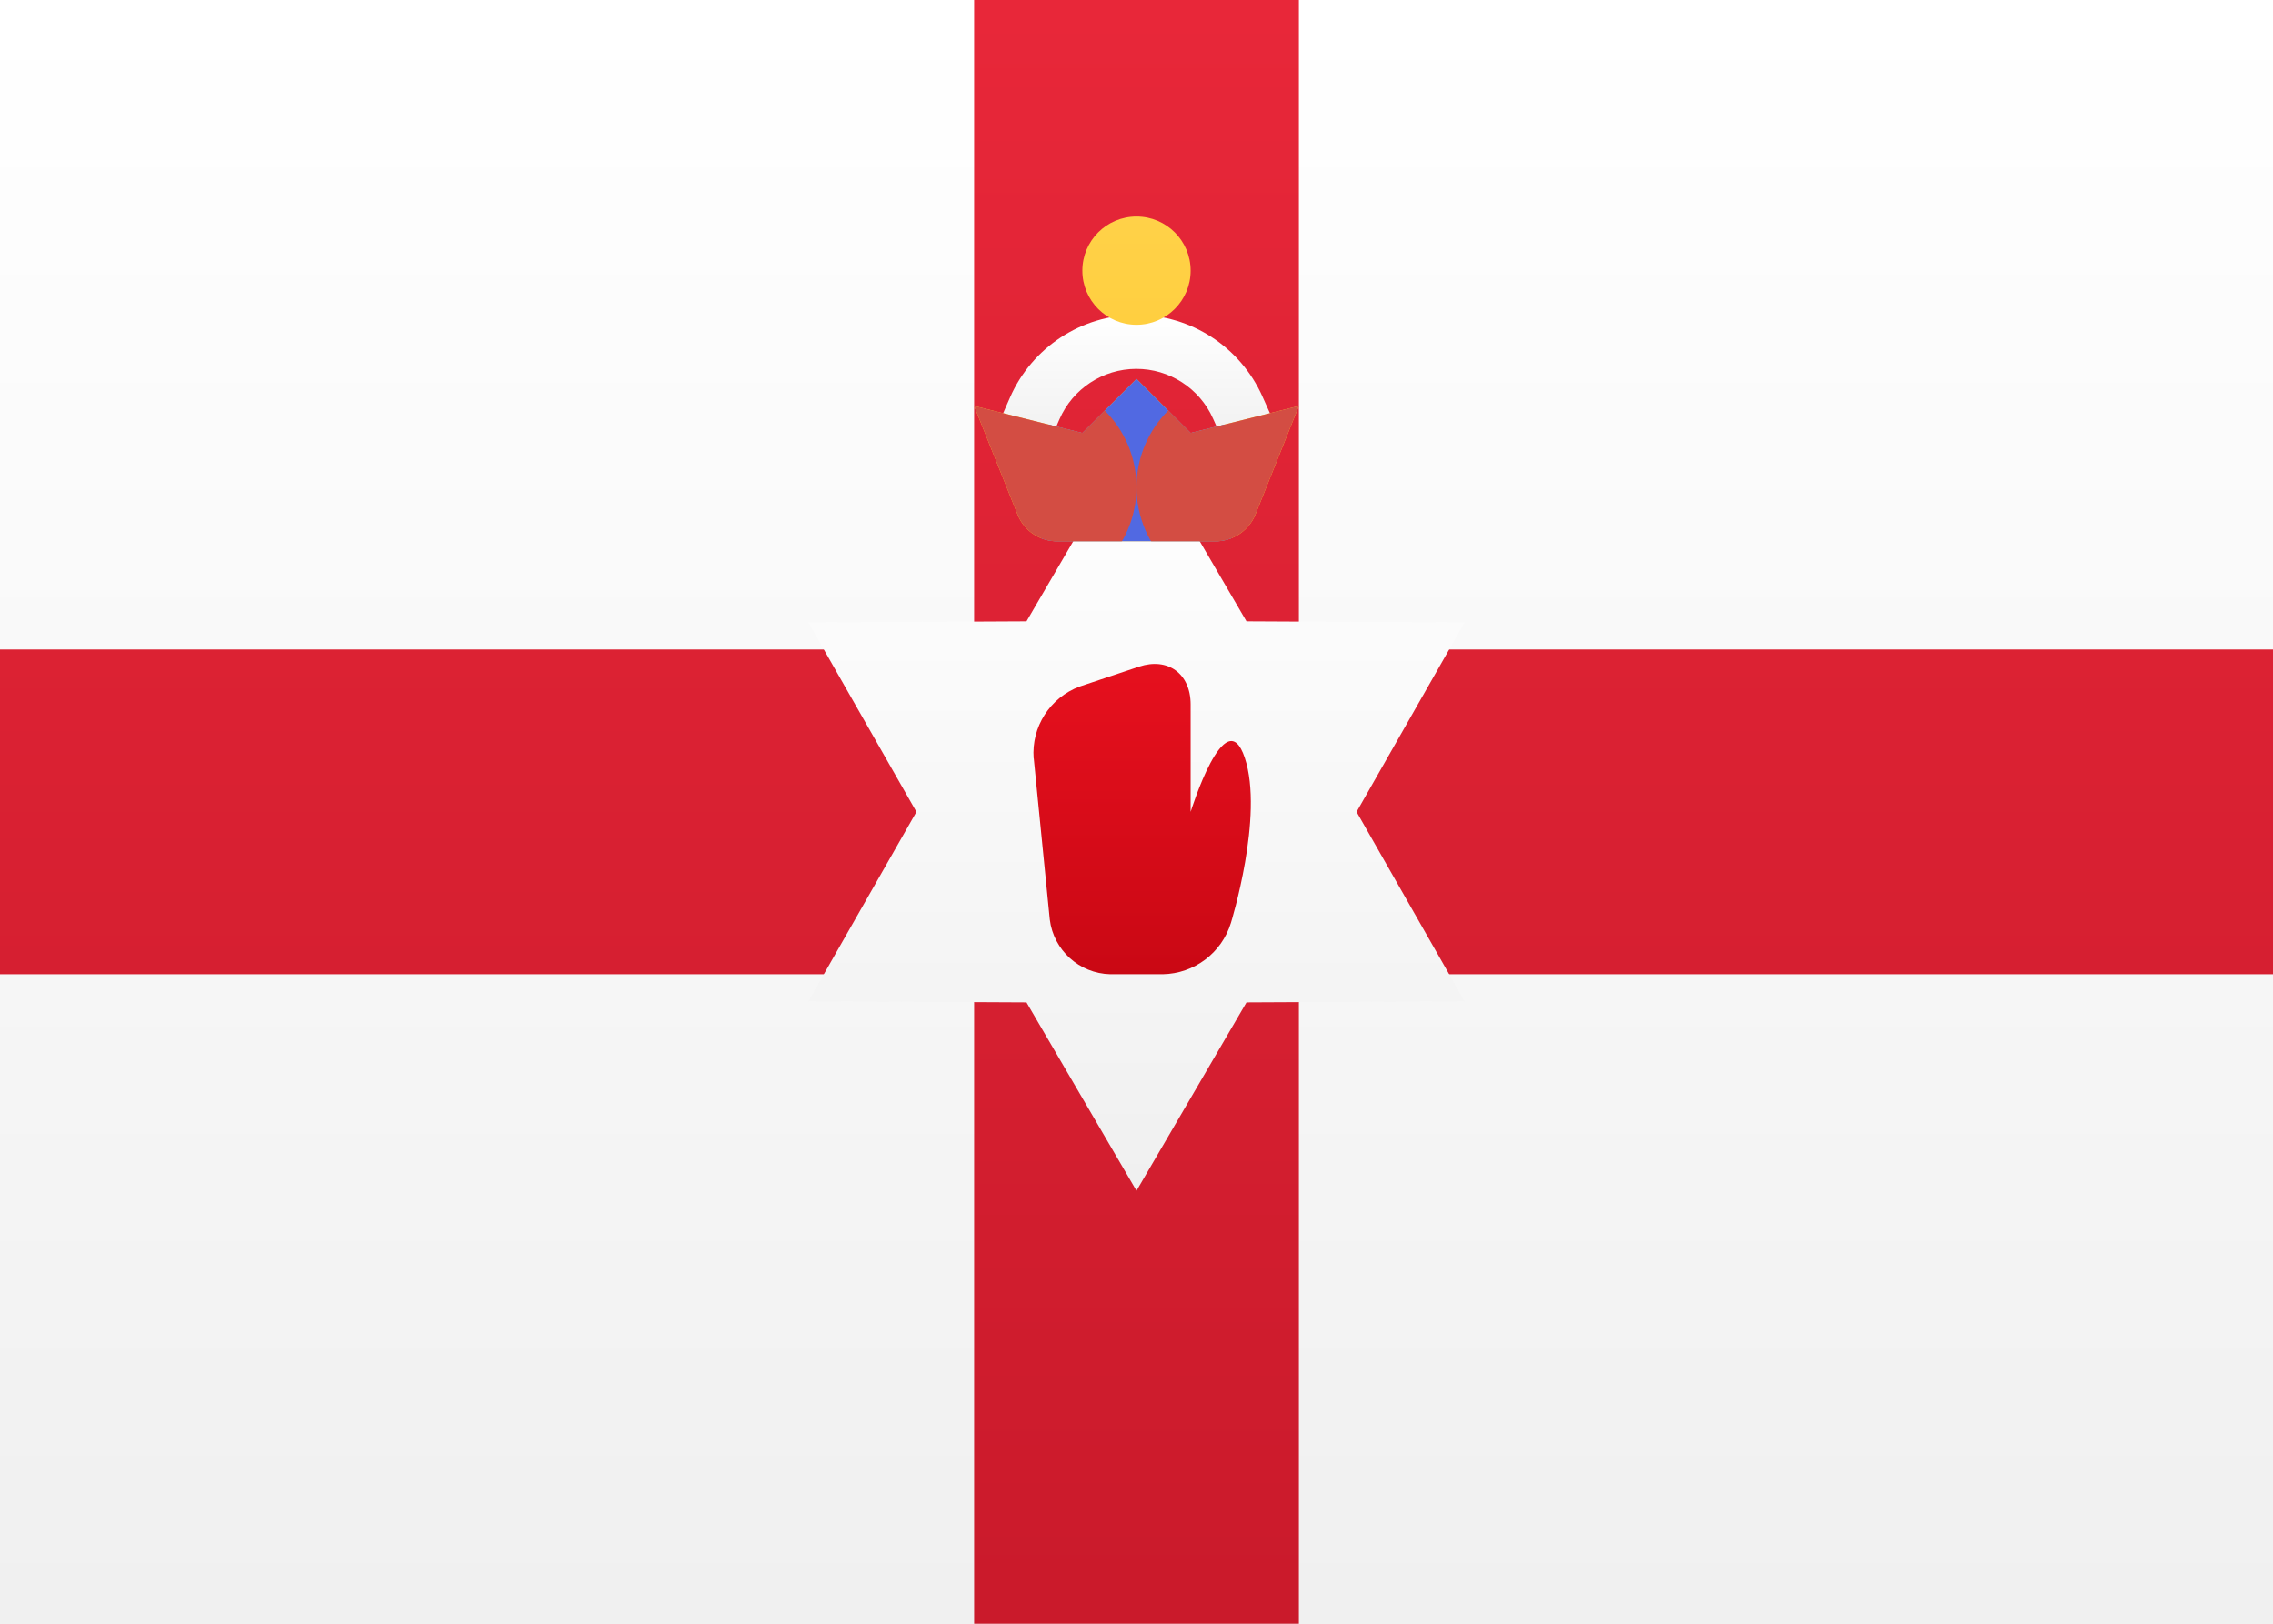
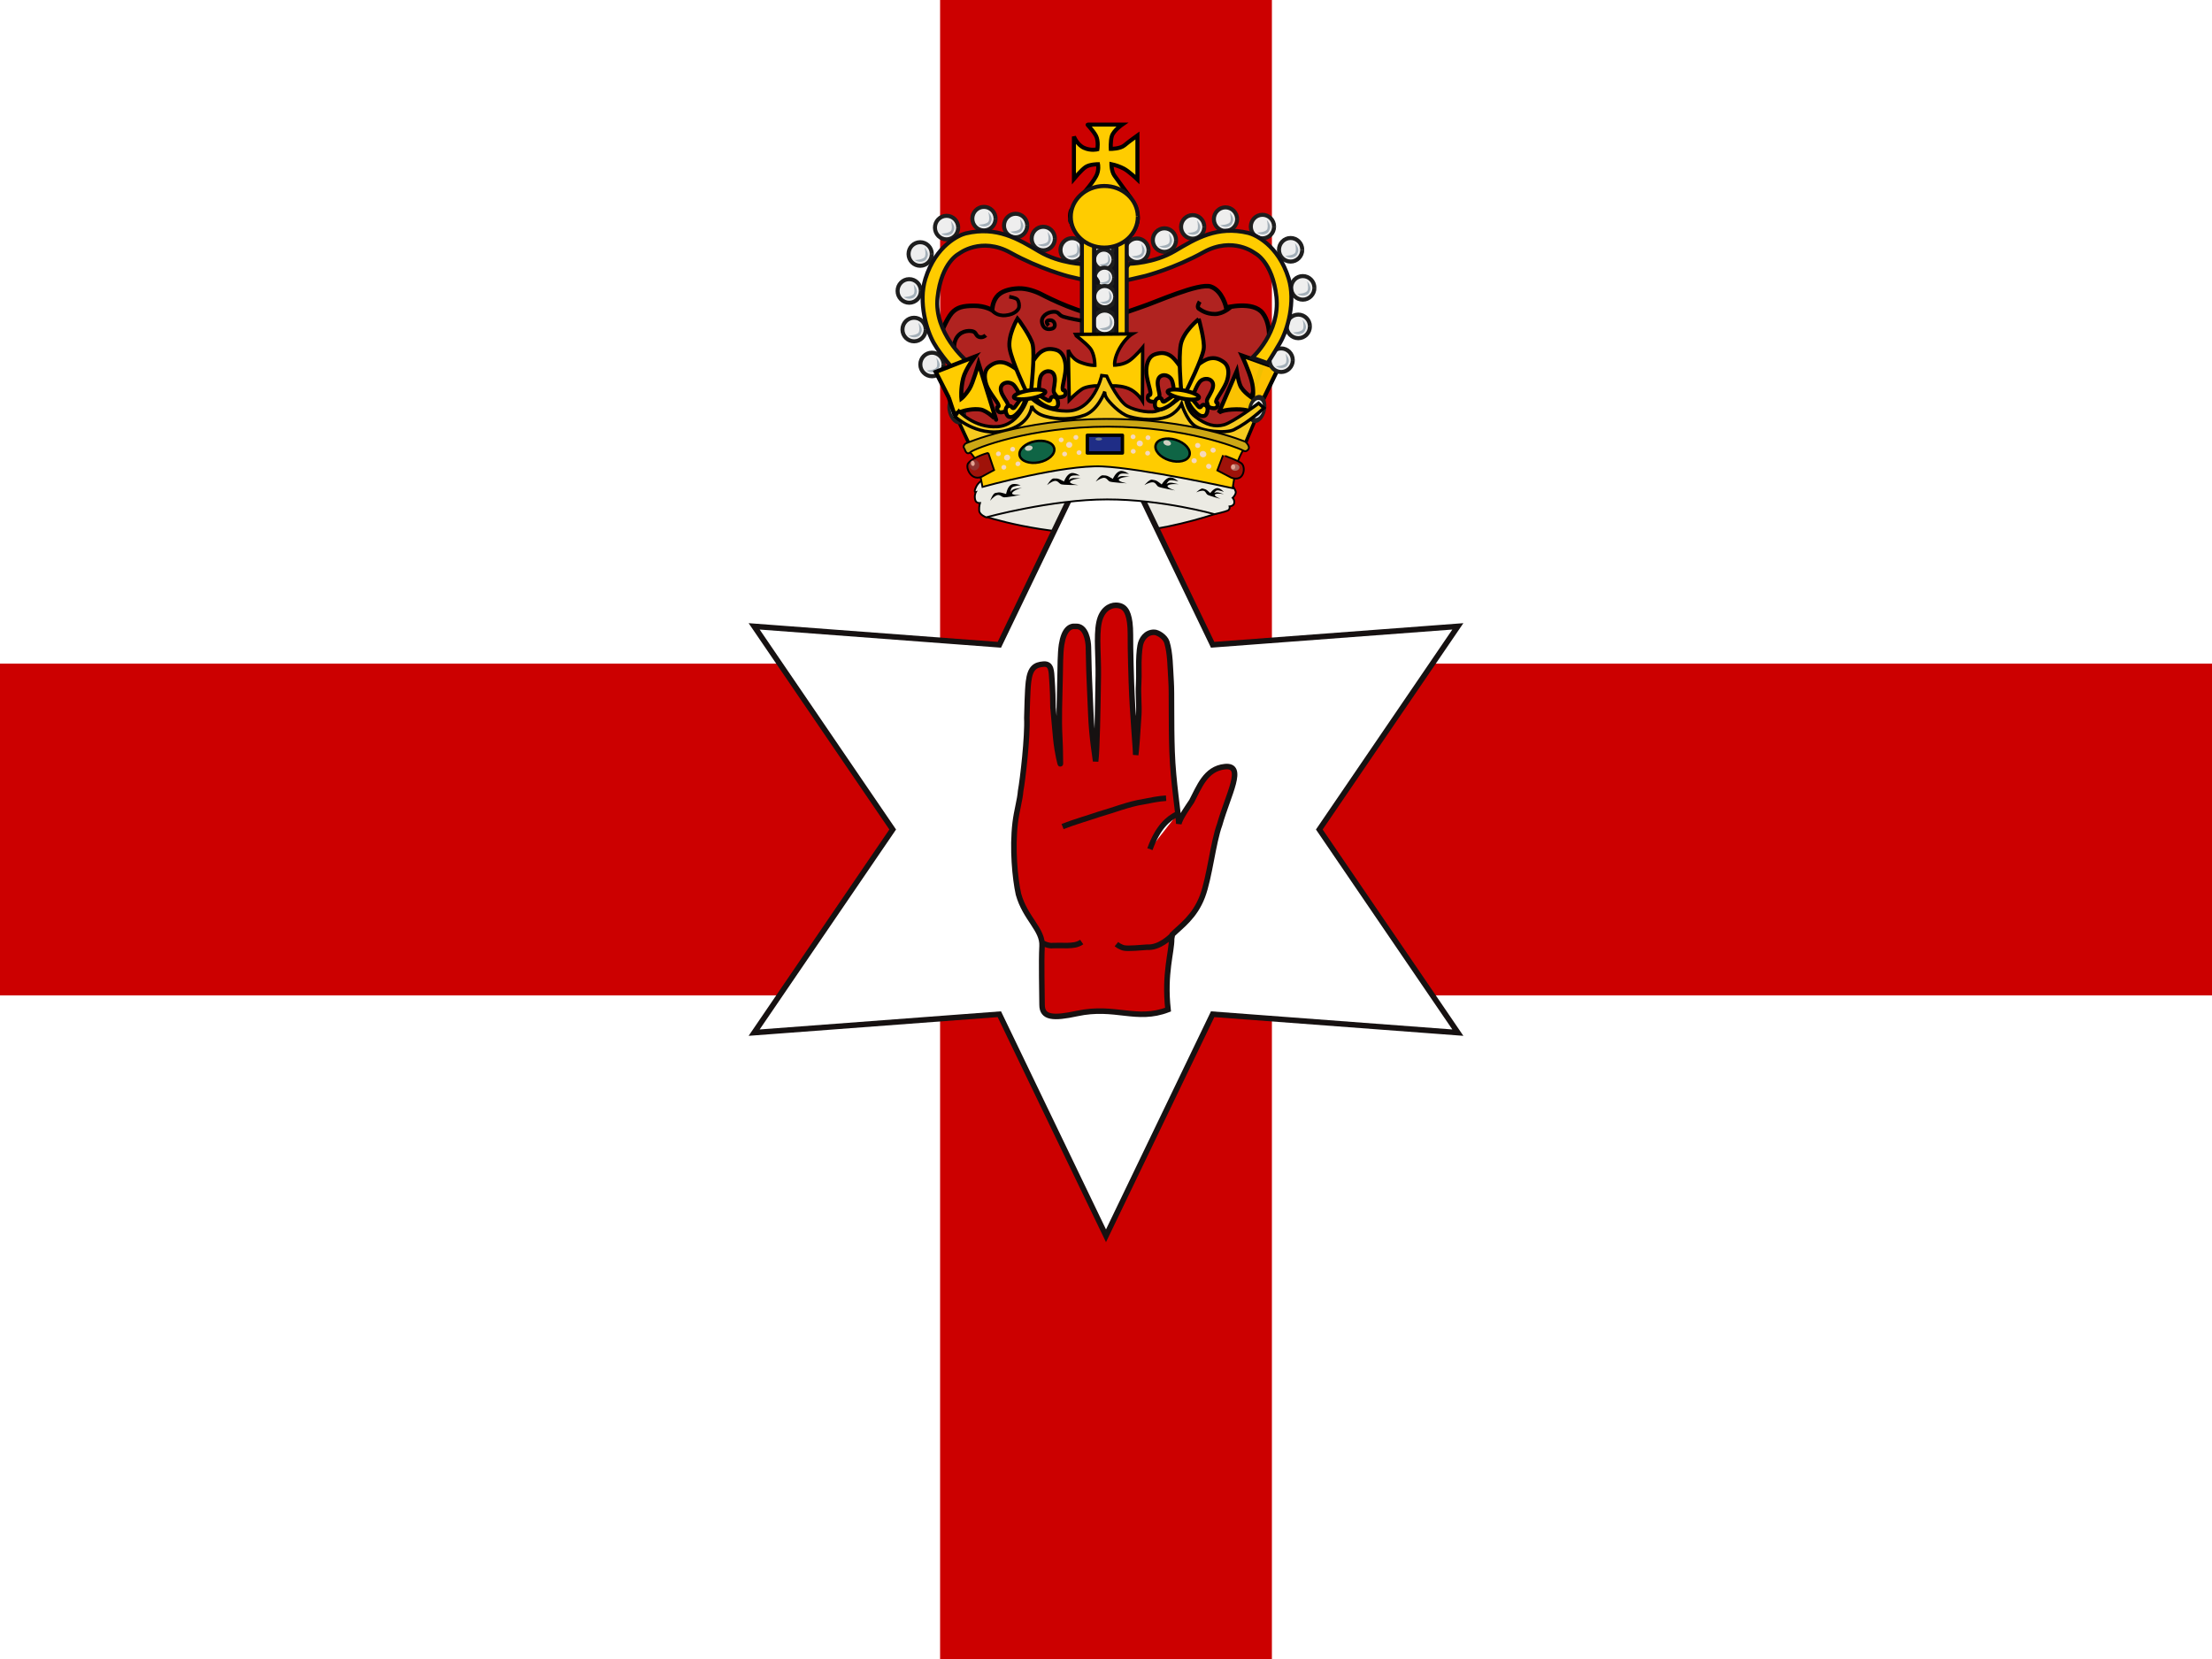
- <svg xmlns="http://www.w3.org/2000/svg" xmlns:xlink="http://www.w3.org/1999/xlink" width="21" height="15" viewBox="0 0 21 15">
-   <defs>
-     <linearGradient x1="50%" y1="0%" x2="50%" y2="100%" id="a">
-       <stop stop-color="#FFF" offset="0%" />
-       <stop stop-color="#F0F0F0" offset="100%" />
-     </linearGradient>
-     <linearGradient x1="50%" y1="0%" x2="50%" y2="100%" id="b">
-       <stop stop-color="#E82739" offset="0%" />
-       <stop stop-color="#CA1A2B" offset="100%" />
-     </linearGradient>
-     <linearGradient x1="50%" y1="0%" x2="50%" y2="100%" id="c">
-       <stop stop-color="#E6101E" offset="0%" />
-       <stop stop-color="#CA0814" offset="100%" />
-     </linearGradient>
-     <linearGradient x1="50%" y1="0%" x2="50%" y2="100%" id="e">
-       <stop stop-color="#FFD148" offset="0%" />
-       <stop stop-color="#FFCB2F" offset="100%" />
-     </linearGradient>
-     <path d="M9 3.75L10 4l.5-.5.5.5 1-.25-.404 1.009a.4.4 0 0 1-.341.241h-1.51a.39.39 0 0 1-.341-.241L9 3.75zM10.5 3a.5.5 0 1 1 0-1 .5.5 0 0 1 0 1z" id="d" />
-   </defs>
-   <g fill="none" fill-rule="evenodd">
-     <path fill="url(#a)" d="M0 0h21v15H0z" />
-     <path d="M9 6H0v3h9v6h3V9h9V6h-9V0H9v6z" fill="url(#b)" />
-     <path fill="url(#a)" d="M11.516 9.26L10.5 11 9.484 9.26l-2.015-.01.998-1.75-.998-1.75 2.015-.01L10.5 4l1.016 1.74 2.015.01-.998 1.75.998 1.75z" />
-     <path d="M9.55 7.006a.656.656 0 0 1 .425-.664l.55-.184c.263-.087.475.063.475.35V7.5s.321-1.037.5-.5c.179.537-.128 1.526-.128 1.526a.671.671 0 0 1-.63.474h-.484a.577.577 0 0 1-.559-.506l-.148-1.488z" fill="url(#c)" />
-     <path d="M10.5 2.908c-.511 0-.967.304-1.168.763l-.1.229.457.201.1-.229a.775.775 0 0 1 1.418-.005l.102.228.456-.205-.102-.228a1.275 1.275 0 0 0-1.164-.754z" fill="url(#a)" fill-rule="nonzero" />
-     <mask id="f" fill="#fff">
-       <use xlink:href="#d" />
-     </mask>
-     <use fill="url(#e)" xlink:href="#d" />
-     <circle fill="#5169E2" mask="url(#f)" cx="10.5" cy="4.5" r="1" />
-     <circle fill="#D34D43" mask="url(#f)" cx="11.5" cy="4.5" r="1" />
-     <circle fill="#D34D43" mask="url(#f)" cx="9.5" cy="4.5" r="1" />
+ <svg xmlns="http://www.w3.org/2000/svg" xmlns:xlink="http://www.w3.org/1999/xlink" height="480" width="640" viewBox="0 0 640 480">
+   <rect height="480" width="640" rx="0" ry="0" fill="#fff" fill-rule="evenodd" />
+   <rect id="a" y="192" ry="0" rx="0" height="96" width="640" fill="#c00" fill-rule="evenodd" />
+   <use xlink:href="#a" height="300" width="600" transform="matrix(0 .75 -1 0 560 0)" />
+   <path d="M355.205 146.61c3.08-4.82 1.239-7.933-3.42-8.895 0 0-14.867 4.766-30.924 5.289-16.056.523-35.132-4.038-35.132-4.038-3.421 2.147-2.586 7.241-.89 10.421 0 0 16.809 5.584 35.944 5.036 12.153-.348 23.67-3.45 30.13-5.505 3.712-1.18 4.294-2.254 4.292-2.308z" fill="#ebeae3" fill-rule="evenodd" stroke="#000" stroke-width=".522" />
+   <path d="M320 357.552l-30.857-64.106-70.946 5.33L258.285 240l-40.088-58.776 70.946 5.33L320 122.448l30.857 64.106 70.946-5.33L381.715 240l40.088 58.776-70.946-5.33z" fill="#fff" stroke="#161111" stroke-width="1.6" />
+   <path d="M319.54 122.228c38.763 6.39 37.378 8.2 37.378 8.2l10.117-30.245s1.065-5.963-1.704-9.584c-2.769-3.62-10.543-1.597-10.543-1.597s-1.065-4.899-4.472-6.07c-3.408-1.172-16.08 4.579-20.021 5.857-3.94 1.278-5.964 2.556-11.501 2.45-5.538-.107-15.442-5.006-17.252-5.965-1.81-.958-4.473-1.916-6.922-1.81-2.45.107-5.005.746-6.283 2.45-1.278 1.703-1.278 3.833-1.278 3.833s-2.024-1.278-5.218-1.278c-3.195 0-5.006.426-6.497 2.13-1.49 1.704-3.407 6.496-3.407 6.496l3.62 8.2.213 11.288 7.561 11.928 36.208-6.283z" fill="#b02320" fill-rule="evenodd" stroke="#000" stroke-width="1.304" />
+   <path d="M355.674 139.315s1.952 2.327 1.877 3.153c-.075.825-.901 1.576-.901 1.576s.6.6.45 1.502c-.15.9-1.35.975-1.35.975s.224.826-.526 1.202c-.751.375-3.829 1.05-3.829 1.05s-15.014-4.278-31.078-4.278c-16.065 0-34.983 5.18-34.983 5.18s-1.951-.676-2.026-1.952c-.075-1.277.225-2.177.225-2.177s-1.069.11-1.351-.826c-.396-1.31.15-2.327.15-2.327s-.745.24.075-1.502c.6-1.276 1.501-1.726 1.501-1.726s16.815-6.006 35.958-6.08c19.143-.076 35.808 6.08 35.808 6.23z" fill="#ebeae3" fill-rule="evenodd" stroke="#000" stroke-width=".522" />
+   <path d="M276.229 101.495s-.641-2.18.769-4.102c1.41-1.923 3.974-1.795 4.744-1.41.769.384.64 1.282 1.666 1.538 1.026.256 1.795-.513 1.795-.513" fill="none" stroke="#000" stroke-width="1.147" />
+   <path d="M369.824 106.598l-5.822 12.046-2.289.402s-1.396-.84-5.38-.562c-2.851.2-3.694.923-3.694.923l5.18-12.006s.403 2.58 1.003 4.096c.763 1.927 3.654 3.734 3.654 3.734s.4-2.305-.361-5.1c-.843-3.091-2.81-7.267-2.81-7.267l10.52 3.734z" fill="#fc0" fill-opacity=".941" fill-rule="evenodd" stroke="#000" stroke-width="1.2" />
+   <path fill="#121116" stroke="#121116" stroke-width="1.17" stroke-linejoin="round" d="M316.492 69.161h6.516v27.694h-6.516z" />
+   <path d="M276.56 120.235l4.185 8.955s17.81-6.943 38.833-6.813c31.534.194 40.489 6.52 40.489 6.52l4.671-11.095-3.503 2.044-3.602 2.239-4.087 1.557-4.964-.39-4.38-3.211-2.238-4.672-3.699 3.407-6.52 1.46-6.424-1.655-5.645-7.105s-4.205 7.898-9.539 8.37c-7.688.681-12.165-3.698-12.165-3.698s-2.859 6.423-7.592 7.591c-7.494 1.85-13.723-3.504-13.82-3.504z" fill="#f6ca1f" fill-rule="evenodd" stroke="#000" stroke-width=".991" />
+   <g stroke-width="2.243">
+     <path d="M348.447 65.647c0 1.881-1.502 3.407-3.358 3.411-1.856.004-3.365-1.516-3.372-3.398-.007-1.881 1.49-3.413 3.345-3.424 1.856-.012 3.37 1.503 3.385 3.384" fill="#eee" stroke="#1e1e1e" stroke-linejoin="round" stroke-width="1.17" />
+     <path d="M343.515 67.399s2.72-.047 2.996-1.153c.277-1.106-.184-2.535-.184-2.535s1.29 1.429.922 2.535c-.37 1.106-.73 1.392-1.66 1.614-.63.15-1.567-.093-2.074-.461z" fill="#a3afb8" fill-rule="evenodd" />
+     <path d="M340.272 69.469c0 1.881-1.503 3.407-3.359 3.411-1.856.004-3.365-1.516-3.372-3.398-.007-1.881 1.49-3.414 3.345-3.425 1.856-.01 3.37 1.503 3.385 3.385" fill="#eee" stroke="#1e1e1e" stroke-linejoin="round" stroke-width="1.17" />
+     <path d="M335.339 71.22s2.72-.046 2.996-1.152c.277-1.107-.184-2.536-.184-2.536s1.29 1.43.922 2.536c-.369 1.106-.73 1.392-1.66 1.613-.629.15-1.567-.092-2.074-.46z" fill="#a3afb8" fill-rule="evenodd" />
+     <path d="M357.94 63.406c0 1.88-1.503 3.407-3.36 3.41-1.855.005-3.364-1.516-3.371-3.397-.008-1.881 1.49-3.414 3.345-3.425 1.856-.01 3.37 1.503 3.385 3.385" fill="#eee" stroke="#1e1e1e" stroke-linejoin="round" stroke-width="1.17" />
+     <path d="M353.007 65.157s2.72-.046 2.996-1.152c.277-1.107-.184-2.536-.184-2.536s1.29 1.43.922 2.536c-.37 1.106-.73 1.392-1.66 1.613-.63.15-1.567-.092-2.074-.46z" fill="#a3afb8" fill-rule="evenodd" />
+     <path d="M368.631 65.557c0 1.881-1.502 3.408-3.358 3.411-1.856.004-3.365-1.516-3.372-3.398-.008-1.88 1.489-3.413 3.345-3.424 1.856-.011 3.37 1.503 3.385 3.384" fill="#eee" stroke="#1e1e1e" stroke-linejoin="round" stroke-width="1.17" />
+     <path d="M363.698 67.309s2.72-.046 2.997-1.153c.277-1.106-.184-2.535-.184-2.535s1.29 1.429.922 2.535c-.37 1.107-.731 1.393-1.66 1.614-.63.15-1.567-.093-2.075-.461z" fill="#a3afb8" fill-rule="evenodd" />
+     <path d="M376.78 72.272c0 1.881-1.502 3.408-3.358 3.411-1.856.004-3.365-1.516-3.372-3.398-.007-1.88 1.49-3.413 3.345-3.424 1.856-.011 3.37 1.503 3.385 3.384" fill="#eee" stroke="#1e1e1e" stroke-linejoin="round" stroke-width="1.17" />
+     <path d="M371.848 74.024s2.72-.046 2.996-1.153c.277-1.106-.184-2.535-.184-2.535s1.29 1.429.922 2.535c-.369 1.107-.73 1.393-1.66 1.614-.63.15-1.567-.092-2.074-.461z" fill="#a3afb8" fill-rule="evenodd" />
+     <path d="M380.3 83.29c0 1.881-1.502 3.407-3.358 3.411-1.856.004-3.364-1.516-3.372-3.398-.007-1.881 1.49-3.413 3.346-3.424 1.856-.012 3.37 1.503 3.385 3.384" fill="#eee" stroke="#1e1e1e" stroke-linejoin="round" stroke-width="1.17" />
+     <path d="M375.368 85.042s2.72-.047 2.997-1.153c.276-1.106-.185-2.535-.185-2.535s1.291 1.429.922 2.535c-.369 1.106-.73 1.392-1.66 1.614-.629.15-1.567-.093-2.074-.461z" fill="#a3afb8" fill-rule="evenodd" />
+     <path d="M378.997 94.438c0 1.881-1.503 3.408-3.359 3.411-1.856.004-3.364-1.516-3.371-3.397-.008-1.882 1.489-3.414 3.345-3.425 1.856-.011 3.37 1.503 3.385 3.384" fill="#eee" stroke="#1e1e1e" stroke-linejoin="round" stroke-width="1.17" />
+     <path d="M374.064 96.19s2.72-.046 2.997-1.153c.276-1.106-.185-2.535-.185-2.535s1.291 1.429.922 2.535c-.368 1.107-.73 1.393-1.66 1.614-.629.15-1.567-.092-2.074-.461z" fill="#a3afb8" fill-rule="evenodd" />
+     <path d="M374.042 104.217c0 1.882-1.502 3.408-3.358 3.412-1.856.003-3.365-1.517-3.372-3.398-.008-1.882 1.49-3.414 3.345-3.425 1.856-.011 3.37 1.503 3.385 3.384" fill="#eee" stroke="#1e1e1e" stroke-linejoin="round" stroke-width="1.17" />
+     <path d="M369.11 105.969s2.72-.046 2.996-1.153c.277-1.106-.184-2.535-.184-2.535s1.29 1.43.922 2.535c-.37 1.107-.73 1.393-1.66 1.614-.63.15-1.567-.092-2.074-.461z" fill="#a3afb8" fill-rule="evenodd" />
+     <path d="M332.318 72.402c0 1.882-1.503 3.408-3.359 3.412-1.856.003-3.364-1.517-3.372-3.398-.007-1.882 1.49-3.414 3.346-3.425 1.856-.011 3.37 1.503 3.385 3.385" fill="#eee" stroke="#1e1e1e" stroke-linejoin="round" stroke-width="1.17" />
+     <path d="M327.385 74.154s2.72-.046 2.997-1.152c.276-1.107-.185-2.536-.185-2.536s1.291 1.43.922 2.536c-.369 1.106-.73 1.392-1.66 1.613-.629.15-1.567-.092-2.074-.46z" fill="#a3afb8" fill-rule="evenodd" />
+     <g stroke-width="2.682">
+       <path d="M322.15 71.53c0 1.573-1.256 2.85-2.808 2.853-1.552.003-2.814-1.269-2.82-2.842-.006-1.573 1.246-2.855 2.798-2.864 1.552-.01 2.818 1.257 2.83 2.83" fill="#eee" stroke="#1e1e1e" stroke-linejoin="round" stroke-width="1.17" />
+       <path d="M318.026 72.995s2.274-.039 2.506-.964c.23-.925-.155-2.12-.155-2.12s1.08 1.195.771 2.12c-.308.925-.61 1.164-1.387 1.35-.527.124-1.311-.078-1.735-.386z" fill="#a3afb8" fill-rule="evenodd" />
+     </g>
+     <g stroke-width="2.682">
+       <path d="M322.183 75.075c0 1.574-1.256 2.85-2.808 2.853-1.552.003-2.814-1.268-2.82-2.841-.006-1.574 1.245-2.855 2.797-2.864 1.552-.01 2.819 1.257 2.831 2.83" fill="#eee" stroke="#1e1e1e" stroke-linejoin="round" stroke-width="1.17" />
+       <path d="M318.058 76.54s2.275-.038 2.506-.964c.231-.925-.154-2.12-.154-2.12s1.08 1.195.77 2.12c-.307.926-.61 1.165-1.387 1.35-.526.125-1.31-.077-1.735-.386z" fill="#a3afb8" fill-rule="evenodd" />
+     </g>
+     <g stroke-width="2.682">
+       <path d="M322.379 80.29c0 1.574-1.257 2.85-2.809 2.854-1.552.003-2.813-1.268-2.82-2.842-.006-1.573 1.246-2.855 2.798-2.864 1.552-.01 2.819 1.257 2.83 2.83" fill="#eee" stroke="#1e1e1e" stroke-linejoin="round" stroke-width="1.17" />
+       <path d="M318.254 81.756s2.274-.039 2.506-.964c.231-.925-.154-2.12-.154-2.12s1.079 1.195.77 2.12c-.308.925-.61 1.164-1.387 1.35-.527.125-1.311-.078-1.735-.386z" fill="#a3afb8" fill-rule="evenodd" />
+     </g>
+     <g stroke-width="2.48">
+       <path d="M322.67 85.832c0 1.702-1.359 3.082-3.037 3.086-1.679.003-3.043-1.372-3.05-3.073-.006-1.702 1.347-3.088 3.026-3.098 1.678-.01 3.048 1.36 3.061 3.061" fill="#eee" stroke="#1e1e1e" stroke-linejoin="round" stroke-width="1.17" />
+       <path d="M318.21 87.417s2.459-.042 2.71-1.043c.25-1-.168-2.293-.168-2.293s1.168 1.293.834 2.293c-.333 1-.66 1.26-1.5 1.46-.57.135-1.418-.084-1.877-.417z" fill="#a3afb8" fill-rule="evenodd" />
+     </g>
+     <path d="M322.995 93.265c0 1.88-1.503 3.407-3.358 3.41-1.856.005-3.365-1.516-3.372-3.397-.008-1.881 1.489-3.414 3.345-3.425 1.856-.01 3.37 1.503 3.385 3.385" fill="#eee" stroke="#1e1e1e" stroke-linejoin="round" stroke-width="1.17" />
+     <path d="M318.062 95.016s2.72-.046 2.997-1.152c.276-1.107-.184-2.536-.184-2.536s1.29 1.43.921 2.536c-.368 1.106-.73 1.392-1.66 1.613-.629.15-1.566-.092-2.074-.46z" fill="#a3afb8" fill-rule="evenodd" />
+     <g stroke-width="2.388">
+       <path d="M322.658 108.517c0 1.767-1.411 3.2-3.154 3.204-1.743.003-3.16-1.424-3.167-3.191-.007-1.767 1.399-3.206 3.142-3.216 1.743-.01 3.165 1.411 3.179 3.178" fill="#eee" stroke="#1e1e1e" stroke-linejoin="round" stroke-width="1.17" />
+       <path d="M318.025 110.162s2.555-.043 2.815-1.082c.26-1.039-.174-2.381-.174-2.381s1.213 1.342.866 2.381c-.346 1.04-.686 1.308-1.558 1.515-.591.141-1.472-.086-1.949-.433z" fill="#a3afb8" fill-rule="evenodd" />
+     </g>
+     <path d="M313.552 72.312c0 1.881-1.502 3.407-3.358 3.411-1.856.004-3.365-1.516-3.372-3.398-.008-1.881 1.49-3.413 3.345-3.424 1.856-.012 3.37 1.503 3.385 3.384" fill="#eee" stroke="#1e1e1e" stroke-linejoin="round" stroke-width="1.17" />
+     <path d="M308.62 74.064s2.72-.047 2.996-1.153c.277-1.106-.184-2.535-.184-2.535s1.29 1.429.922 2.535c-.37 1.106-.731 1.392-1.66 1.614-.63.15-1.567-.093-2.074-.461z" fill="#a3afb8" fill-rule="evenodd" />
+     <path d="M305.209 69.021c0 1.882-1.503 3.408-3.359 3.412-1.856.004-3.364-1.517-3.372-3.398-.007-1.881 1.49-3.414 3.346-3.425 1.856-.01 3.37 1.503 3.385 3.385" fill="#eee" stroke="#1e1e1e" stroke-linejoin="round" stroke-width="1.17" />
+     <path d="M300.276 70.773s2.72-.046 2.997-1.152c.276-1.107-.185-2.536-.185-2.536s1.291 1.43.922 2.536c-.369 1.106-.73 1.392-1.66 1.613-.629.15-1.567-.092-2.074-.46z" fill="#a3afb8" fill-rule="evenodd" />
+     <path d="M297.218 65.261c0 1.881-1.503 3.408-3.359 3.411-1.856.004-3.364-1.516-3.372-3.397-.007-1.882 1.49-3.414 3.346-3.425 1.856-.011 3.37 1.503 3.385 3.384" fill="#eee" stroke="#1e1e1e" stroke-linejoin="round" stroke-width="1.17" />
+     <path d="M292.285 67.013s2.72-.046 2.997-1.153c.276-1.106-.185-2.535-.185-2.535s1.291 1.429.922 2.535c-.368 1.107-.73 1.393-1.66 1.614-.629.15-1.567-.092-2.074-.461z" fill="#a3afb8" fill-rule="evenodd" />
+     <path d="M288.052 63.263c0 1.882-1.503 3.408-3.359 3.412-1.856.003-3.364-1.517-3.372-3.398-.007-1.882 1.49-3.414 3.346-3.425 1.856-.011 3.37 1.503 3.385 3.385" fill="#eee" stroke="#1e1e1e" stroke-linejoin="round" stroke-width="1.17" />
+     <path d="M283.12 65.015s2.72-.046 2.996-1.152c.276-1.107-.185-2.536-.185-2.536s1.291 1.43.922 2.536c-.368 1.106-.73 1.392-1.66 1.613-.629.15-1.567-.092-2.074-.46z" fill="#a3afb8" fill-rule="evenodd" />
+     <path d="M277.24 65.849c0 1.881-1.502 3.407-3.358 3.411-1.856.004-3.364-1.516-3.372-3.398-.007-1.881 1.49-3.413 3.346-3.425 1.856-.01 3.37 1.503 3.385 3.385" fill="#eee" stroke="#1e1e1e" stroke-linejoin="round" stroke-width="1.17" />
+     <path d="M272.308 67.6s2.72-.046 2.997-1.152c.276-1.106-.185-2.536-.185-2.536s1.291 1.43.922 2.536c-.369 1.106-.73 1.392-1.66 1.613-.629.15-1.567-.092-2.074-.46z" fill="#a3afb8" fill-rule="evenodd" />
+     <path d="M269.602 73.487c0 1.881-1.502 3.408-3.358 3.411-1.856.004-3.365-1.516-3.372-3.398-.007-1.88 1.49-3.413 3.345-3.424 1.856-.011 3.37 1.503 3.385 3.384" fill="#eee" stroke="#1e1e1e" stroke-linejoin="round" stroke-width="1.17" />
+     <path d="M264.67 75.239s2.72-.046 2.996-1.153c.277-1.106-.184-2.535-.184-2.535s1.29 1.429.922 2.535c-.369 1.107-.73 1.393-1.66 1.614-.63.15-1.567-.093-2.074-.461z" fill="#a3afb8" fill-rule="evenodd" />
+     <g>
+       <path d="M266.43 84.18c0 1.882-1.503 3.408-3.359 3.412-1.856.004-3.365-1.516-3.372-3.398-.007-1.881 1.49-3.414 3.345-3.425 1.856-.01 3.37 1.503 3.386 3.385" fill="#eee" stroke="#1e1e1e" stroke-linejoin="round" stroke-width="1.17" />
+       <path d="M261.497 85.932s2.72-.046 2.996-1.152c.277-1.107-.184-2.536-.184-2.536s1.29 1.43.922 2.536c-.369 1.106-.73 1.392-1.66 1.613-.629.15-1.567-.092-2.074-.46z" fill="#a3afb8" fill-rule="evenodd" />
+     </g>
+     <g>
+       <path d="M267.84 95.344c0 1.882-1.503 3.408-3.359 3.412-1.856.003-3.364-1.517-3.372-3.398-.007-1.882 1.49-3.414 3.346-3.425 1.856-.011 3.37 1.503 3.385 3.385" fill="#eee" stroke="#1e1e1e" stroke-linejoin="round" stroke-width="1.17" />
+       <path d="M262.907 97.096s2.72-.046 2.997-1.152c.276-1.107-.185-2.536-.185-2.536s1.291 1.43.922 2.536c-.369 1.106-.73 1.392-1.66 1.613-.629.15-1.567-.092-2.074-.46z" fill="#a3afb8" fill-rule="evenodd" />
+     </g>
+     <g>
+       <path d="M273.01 105.45c0 1.882-1.502 3.408-3.358 3.412-1.856.003-3.365-1.517-3.372-3.398-.007-1.881 1.49-3.414 3.345-3.425 1.856-.01 3.37 1.503 3.385 3.385" fill="#eee" stroke="#1e1e1e" stroke-linejoin="round" stroke-width="1.17" />
+       <path d="M268.078 107.202s2.72-.046 2.996-1.152c.277-1.107-.184-2.536-.184-2.536s1.29 1.43.922 2.536c-.369 1.106-.73 1.392-1.66 1.613-.63.15-1.567-.092-2.074-.46z" fill="#a3afb8" fill-rule="evenodd" />
+     </g>
+     <g stroke-width="2.832">
+       <path d="M430.628 247.41c0 3.607-2.88 6.533-6.44 6.54-3.558.007-6.45-2.907-6.465-6.515-.014-3.607 2.856-6.545 6.415-6.566 3.558-.021 6.462 2.882 6.49 6.49" fill="#eee" stroke="#1e1e1e" stroke-linejoin="round" transform="matrix(.31597 -.08466 .13499 .50378 109.39 30)" />
+       <path d="M276.318 120.676s1.636-.486 1.517-1.6c-.118-1.113-.767-2.419-.767-2.419s1.151 1.17 1.214 2.3c.063 1.128-.082 1.463-.587 1.827-.343.247-.974.166-1.377-.108z" fill="#a3afb8" fill-rule="evenodd" />
+     </g>
+     <g stroke-width="2.832">
+       <path d="M430.628 247.41c0 3.607-2.88 6.533-6.44 6.54-3.558.007-6.45-2.907-6.465-6.515-.014-3.607 2.856-6.545 6.415-6.566 3.558-.021 6.462 2.882 6.49 6.49" fill="#eee" stroke="#1e1e1e" stroke-linejoin="round" transform="matrix(.31758 .0784 -.125 .50636 259.933 -40.204)" />
+       <path d="M362.342 119.795s1.667.364 2.101-.669c.434-1.032.495-2.489.495-2.489s.444 1.581-.046 2.6c-.49 1.019-.778 1.242-1.397 1.317-.42.051-.932-.325-1.153-.76z" fill="#a3afb8" fill-rule="evenodd" />
+     </g>
+   </g>
+   <path d="M316.722 53.812l.243 5.699s-6.757.593-7.033 1.212c-1.313 2.943 1.576 6.912 1.576 6.912s2.272-1.698 8.003-1.698c5.457 0 8.246 1.334 8.246 1.334s1.455-2.304 1.455-4.001c0-1.698-.606-3.396-.606-3.396s-2.79-.363-3.638-.363h-2.425l-.243-5.82-5.578.12z" fill="#b3a192" fill-rule="evenodd" stroke="#000" stroke-width="1.17" />
+   <path d="M326.359 62.653c0 .64-.54 1.158-1.207 1.16-.667 0-1.209-.516-1.211-1.155-.003-.639.535-1.16 1.201-1.163.667-.004 1.212.51 1.217 1.149m2.785.63c0 .667-.563 1.208-1.26 1.21-.695 0-1.26-.538-1.264-1.205-.003-.667.559-1.21 1.255-1.214.695-.004 1.263.532 1.269 1.2m-5.574-.656c0 .639-.54 1.158-1.207 1.159-.666.001-1.209-.515-1.211-1.154-.003-.64.535-1.16 1.201-1.164.667-.004 1.212.51 1.217 1.15m-5.59.072c0 .665-.56 1.204-1.255 1.206-.694.001-1.258-.536-1.26-1.201-.004-.665.556-1.207 1.25-1.211.694-.004 1.26.531 1.266 1.196m-3.103.217c0 .665-.561 1.204-1.255 1.206-.694.001-1.259-.536-1.261-1.201-.003-.665.556-1.207 1.25-1.211.694-.004 1.26.531 1.266 1.196m5.695-3.479c0 .56-.474 1.016-1.06 1.017-.585.001-1.06-.452-1.063-1.013-.002-.561.47-1.018 1.055-1.022.585-.003 1.063.448 1.068 1.01m0-4.722c0 .562-.474 1.017-1.06 1.018-.585.001-1.061-.452-1.063-1.013-.002-.561.47-1.018 1.055-1.022.585-.003 1.063.448 1.068 1.01m0 2.554c0 .561-.474 1.016-1.06 1.017-.585.002-1.06-.452-1.063-1.013-.002-.56.47-1.018 1.055-1.021.585-.004 1.063.448 1.068 1.009m-8.839 6.524c0 .642-.542 1.163-1.212 1.164-.67.002-1.214-.517-1.217-1.159-.003-.641.538-1.164 1.207-1.168.67-.004 1.217.513 1.222 1.154" fill="#f0ddcb" stroke="#121116" stroke-width=".596" stroke-linejoin="round" />
+   <path d="M320.845 62.36c0 .702-.595 1.272-1.331 1.273-.736.002-1.334-.565-1.336-1.268-.003-.702.59-1.274 1.325-1.278.736-.004 1.336.561 1.342 1.263" fill="#916c68" stroke="#4d3126" stroke-width=".596" stroke-linejoin="round" />
+   <g stroke-width="2.534">
+     <path d="M322.063 45.45c0 1.392-1.112 2.521-2.486 2.524-1.374.003-2.49-1.122-2.496-2.514-.005-1.393 1.103-2.527 2.476-2.535 1.374-.008 2.495 1.112 2.506 2.505" fill="#eee" stroke="#1e1e1e" stroke-width="1.17" stroke-linejoin="round" />
+     <path d="M318.412 46.746s2.013-.034 2.218-.853c.204-.819-.137-1.876-.137-1.876s.955 1.057.683 1.876c-.273.819-.541 1.03-1.229 1.194-.466.111-1.16-.068-1.535-.341z" fill="#a3afb8" fill-rule="evenodd" />
+   </g>
+   <path d="M279.967 130.135s2.222 2.074 2.815 3.926c.592 1.852 1.481 6.815 1.481 6.815s23.259-6.444 34.666-5.926c11.407.519 37.702 6.296 37.702 6.296s.444-2.815.963-5.777c.518-2.963 2.666-6.222 2.666-6.222s-25.11-7.852-40.961-7.111c-15.851.74-23.777 2.444-27.332 3.555-3.556 1.111-12.222 4.519-12 4.444z" fill="#fc0" fill-rule="evenodd" stroke="#000" stroke-width=".522" />
+   <path d="M314.661 36.048h10.004s-2.469 1.708-2.971 3.334c-.432 1.4-.303 3.699-.303 3.699s2.728 0 3.94-1.031c1.213-1.03 3.76-2.85 3.76-2.85v12.732s-2.456-2.374-3.941-3.152a14.443 14.443 0 0 0-3.577-1.274s0 2.062.848 3.274c.85 1.213 4.244 5.82 4.244 5.82l-14.308.546s3.394-3.578 4.79-6.184c.91-1.697.545-3.456.545-3.456s-2.425 0-3.637.85c-1.213.848-3.335 3.394-3.335 3.394V39.504s.91 2.364 2.91 3.273c2.001.91 3.88.425 3.88.425s.389-2.437-.424-3.941c-.838-1.55-2.607-3.274-2.425-3.213z" fill="#fc0" fill-rule="evenodd" stroke="#000" stroke-width="1.17" />
+   <path d="M313.877 76.449s-7.116-.086-13.204-3.687c-6.088-3.601-12.228-7.373-21.264-5.23-1.85.438-8.66 3.43-11.66 13.118-2.106 6.798.342 15.004 2.486 18.691 2.144 3.687 5.6 7.424 5.6 7.424l3.676-2.49s-9.362-7.935-8.247-18.224c1.115-10.288 6.259-12.69 6.259-12.69s6.345-4.972 14.833-.256c8.489 4.715 16.805 6.859 16.805 6.859s7.803 1.886 8.489 1.8c.686-.085-3.944-5.401-3.773-5.315z" fill="#fc0" fill-rule="evenodd" stroke="#121116" stroke-width="1.17" />
+   <path d="M274.515 115.04l-3.78-7.433 11.343-4.433s-2.738 3.65-3.39 6.259c-.796 3.185-.522 5.867-.522 5.867s1.043-.782 2.347-2.868c.99-1.584 2.608-7.302 2.608-7.302l5.085 16.298c.04.044-2.614-2.614-4.48-2.93-2.103-.355-4.647.323-4.647.323l-2.999.912-1.565-4.694z" fill="#fc0" fill-rule="evenodd" stroke="#000" stroke-width="1.2" />
+   <path d="M326.703 76.314s7.117-.085 13.204-3.686c6.088-3.602 12.228-7.373 21.264-5.23 1.85.438 8.66 3.429 11.66 13.118 2.106 6.798-.342 15.004-2.486 18.691-2.143 3.687-3.601 5.856-3.601 5.856l-4.419-1.587s8.106-7.27 6.991-17.559c-1.114-10.289-6.259-12.69-6.259-12.69s-6.345-4.972-14.833-.256c-8.488 4.715-16.805 6.859-16.805 6.859s-7.803 1.886-8.489 1.8c-.685-.085 3.945-5.401 3.773-5.316z" fill="#fc0" fill-rule="evenodd" stroke="#121116" stroke-width="1.17" />
+   <path fill="#fc0" stroke="#121116" stroke-width="1.17" stroke-linejoin="round" d="M323.028 69.272h2.971v27.707h-2.971zm-10.004-.121h3.516v27.707h-3.516z" />
+   <path d="M329.212 62.724c0 4.915-4.331 8.903-9.681 8.913-5.35.01-9.699-3.962-9.72-8.877-.021-4.915 4.293-8.919 9.643-8.948 5.35-.029 9.715 3.927 9.758 8.842" fill="#fc0" stroke="#121116" stroke-width="1.17" stroke-linejoin="round" />
+   <path d="M310.907 96.747l16.681-.137s-1.956 1.167-3.638 4.153c-1.682 2.986-1.442 4.874-1.442 4.874s2.54-.034 4.325-1.339c1.785-1.304 3.776-3.741 3.776-3.741l-.069 15.377s-1.201-1.956-3.192-3.123c-1.99-1.167-4.805-1.167-4.805-1.167h-5.698s-2.605.154-3.776.926c-1.65 1.09-3.707 3.193-3.707 3.193l-.274-14.52s.823 2.54 3.5 3.57c2.678 1.03 4.188.893 4.188.893s0-3.261-1.373-4.943c-1.373-1.682-4.496-3.947-4.496-4.016z" fill="#fc0" fill-rule="evenodd" stroke="#000" stroke-width=".991" />
+   <path d="M320.201 108.821s2.441 5.695 5.279 8.209c1.652 1.463 6.619 2.565 8.864 1.992 5.047-1.289 8.515-5.326 8.515-5.326s-.18 4.423 2.979 6.86c3.16 2.437 5.687 3.07 8.304 2.347 2.618-.722 10.02-6.228 10.02-6.228l1.535 1.354s-4.245 4.122-8.707 6.31c-2.297 1.127-9.27.501-11.527-1.304-2.257-1.806-3.597-6.18-3.597-6.18s-1.39 2.812-4.368 3.805c-2.98.993-7.073.95-10.874-.16-2.558-.748-5.881-4.277-6.513-5.45-.632-1.174-.451-1.806-.451-1.806s-1.875 5.373-5.777 6.84c-3.686 1.383-7.887 1.394-11.457.368-3.608-1.038-3.89-3.055-3.89-3.055s-.27 5.687-8.123 7.311c-7.854 1.625-14.082-4.152-14.082-4.152l1.083-1.625s4.423 4.965 11.193 4.514c6.77-.452 9.027-9.117 9.027-9.117s2.979 4.513 10.923 4.603c7.943.09 10.2-10.29 10.2-10.29l1.444.18z" fill="#f6ca1f" fill-rule="evenodd" stroke="#000" stroke-width=".939" />
+   <g fill="#fc0" stroke="#000" stroke-width="1.147">
+     <path d="M300.629 112.134s.06-2.764.654-3.595c.842-1.178 1.989-1.226 2.574-1.062.721.202 1.47.858 1.348 2.778-.123 1.92-.654 2.86-.082 3.595.572.736.654 1.226 1.757 1.062 1.103-.163 1.593-.53 1.348-1.552-.245-1.022-.572.082-.776-.776-.204-.858 1.067-4.565.858-6.864-.204-2.247-1.062-4.045-2.778-4.495-1.613-.422-2.983-.408-4.495.695-1.45 1.058-3.309 4.535-3.309 4.535l-.04 7.436 3.023-.163-.082-1.594z" fill-rule="evenodd" />
+     <path d="M294.997 114.136s-1.157-2.512-2.033-3.037c-1.242-.745-2.313-.332-2.784.052-.58.473-1.007 1.373-.129 3.085.878 1.712 1.74 2.362 1.508 3.265-.232.902-.111 1.385-1.188 1.674-1.077.29-1.673.148-1.855-.886-.183-1.035.557-.153.402-1.022-.154-.868-2.798-3.76-3.522-5.953-.709-2.142-.638-4.133.756-5.229 1.311-1.03 2.573-1.563 4.4-1.154 1.75.392 4.842 2.84 4.842 2.84l3.001 6.804-2.838 1.055-.56-1.494z" fill-rule="evenodd" />
+     <path d="M294.419 92.114s-2.942 4.944-2.288 8.744c.653 3.8 4.576 11.97 4.576 11.97l.04 1.104 2.117-.229-.482-1.12s1.057-9.781.408-12.87c-.482-2.295-4.33-7.558-4.371-7.599zm4.698 22.635s1.47 1.759 3.228 2.615c1.92.935 2.71.941 3.473.368.559-.42.367-2.207-.286-2.697-.654-.49-1.396-.241-1.512.245-.197.821-.464.766-1.062.45-.873-.463-2.901-1.716-2.901-1.716l-.94.735zm-2.277.399s-.619 2.207-1.87 3.71c-1.368 1.64-2.085 1.97-3.016 1.76-.683-.154-1.241-1.861-.846-2.577.395-.715 1.173-.792 1.48-.397.515.669.737.509 1.152-.026.607-.78 1.941-2.755 1.941-2.755l1.16.285z" fill-rule="evenodd" />
+     <path d="M302.445 113.372c.108.645-1.838 1.509-4.349 1.931-2.51.423-4.639.244-4.757-.398-.118-.643 1.82-1.508 4.33-1.933 2.51-.425 4.646-.25 4.774.391" stroke-linejoin="round" />
+   </g>
+   <g fill="#fc0" stroke="#000" stroke-width="1.147">
+     <path d="M345.636 113.242s1.025-2.568 1.873-3.138c1.202-.808 2.293-.45 2.783-.092.605.442 1.076 1.32.288 3.074-.788 1.756-1.615 2.45-1.337 3.339.278.89.182 1.377 1.273 1.61 1.09.234 1.678.062 1.807-.98.128-1.043-.565-.125-.455-1 .11-.875 2.6-3.9 3.21-6.127.597-2.176.424-4.16-1.025-5.183-1.363-.961-2.65-1.428-4.453-.925-1.729.482-4.69 3.086-4.69 3.086l-2.645 6.95 2.889.907.482-1.521z" fill-rule="evenodd" />
+     <path d="M339.66 113.141s-.203-2.758-.839-3.557c-.902-1.133-2.05-1.121-2.625-.928-.71.24-1.425.933-1.203 2.845.221 1.91.8 2.822.267 3.586-.533.764-.59 1.258-1.7 1.152-1.11-.107-1.618-.449-1.426-1.481.192-1.033.575.052.735-.816.16-.867-1.302-4.503-1.212-6.81.088-2.255.852-4.094 2.543-4.632 1.589-.505 2.957-.562 4.524.462 1.503.982 3.54 4.358 3.54 4.358l.424 7.424-3.028-.007v-1.596z" fill-rule="evenodd" />
+     <path d="M346.84 92.316s-4.488 3.598-5.208 7.385c-.72 3.788.087 12.816.087 12.816l-.349 1.047 2.063.528-.06-1.217s4.421-8.79 4.897-11.91c.353-2.318-1.406-8.597-1.43-8.65zm-3.537 22.844s.76 2.163 2.106 3.581c1.47 1.55 2.207 1.832 3.123 1.562.671-.197 1.118-1.937.678-2.625-.44-.689-1.222-.715-1.502-.3-.472.7-.703.554-1.152.047-.656-.74-2.115-2.624-2.115-2.624l-1.138.36zm-2.273-.424s-1.353 1.85-3.052 2.817c-1.856 1.057-2.643 1.114-3.442.591-.585-.383-.509-2.178.112-2.71.62-.53 1.377-.33 1.524.148.25.807.513.735 1.09.38.84-.518 2.783-1.9 2.783-1.9l.986.674z" fill-rule="evenodd" />
+     <path d="M346.902 115.038c-.125.641-2.25.768-4.75.283-2.499-.485-4.43-1.398-4.315-2.041.115-.643 2.233-.774 4.733-.292 2.5.483 4.439 1.396 4.334 2.04" stroke-linejoin="round" />
+   </g>
+   <path d="M279.09 129.87s.487 2.045 1.655.974c1.167-1.07 17.227-7.397 39.904-7.397 22.677 0 37.568 6.23 38.444 6.619.876.389 1.266.876 2.044 0 .779-.876-.778-2.239-.778-2.239s-15.767-6.716-40.391-6.618c-24.624.097-40.586 7.105-40.586 7.105s-1.07.778-.292 1.557z" fill="#cca715" fill-rule="evenodd" stroke="#000" stroke-width=".522" />
+   <path d="M307.846 139.304s.724-2.012 1.987-2.399c1.007-.308 2.598.682 2.598.682s-1.916-.176-2.516.165c-.541.308-.705 1.223-.705 1.223s.411-.73 1.881-.659c1.47.07 1.634.07 1.634.07s-2.492.189-3.068.906c-.576.717 2.351 1.046 2.351 1.046s-4.48.024-5.067-.247c-.588-.27-.964-1.187-1.964-.905-.999.282-2.022 1.176-2.022 1.176s1.14-1.917 1.858-1.928c.717-.012 1.14-.047 1.787.247.647.293 1.246.623 1.246.623zm-16.749 3.628s.339-2.11 1.509-2.725c.933-.49 2.68.19 2.68.19s-1.917.181-2.443.627c-.475.403-.467 1.332-.467 1.332s.27-.792 1.727-.995a68.51 68.51 0 0 0 1.62-.233s-2.416.646-2.85 1.457c-.433.812 2.505.594 2.505.594s-4.398.851-5.025.694c-.628-.157-1.167-.988-2.097-.526-.93.462-1.77 1.529-1.77 1.529s.766-2.094 1.469-2.238c.703-.145 1.112-.257 1.802-.088.69.17 1.34.382 1.34.382zm30.875-4.372s.84-1.966 2.123-2.28c1.024-.249 2.554.832 2.554.832s-1.903-.287-2.52.019c-.56.276-.776 1.18-.776 1.18s.453-.704 1.916-.549c1.463.156 1.627.165 1.627.165s-2.499.044-3.115.726c-.617.683 2.286 1.181 2.286 1.181s-4.473-.236-5.044-.54c-.571-.304-.894-1.241-1.908-1.017-1.014.223-2.086 1.056-2.086 1.056s1.25-1.847 1.966-1.817c.716.03 1.14.019 1.77.35.628.33 1.207.694 1.207.694zm14.144 1.6s1.062-1.855 2.374-2.016c1.045-.129 2.44 1.124 2.44 1.124s-1.857-.507-2.507-.276c-.587.209-.907 1.081-.907 1.081s.532-.646 1.967-.32c1.435.324 1.597.353 1.597.353s-2.487-.248-3.18.358c-.691.605 2.134 1.44 2.134 1.44s-4.415-.757-4.947-1.126c-.532-.368-.742-1.337-1.776-1.233-1.033.104-2.196.806-2.196.806s1.457-1.689 2.165-1.576c.709.114 1.131.153 1.717.555.586.401 1.119.83 1.119.83zm14.044 2.507s.99-1.412 2.055-1.446c.85-.027 1.879 1.082 1.879 1.082s-1.455-.544-1.994-.405c-.487.125-.808.802-.808.802s.475-.48 1.604-.114c1.129.367 1.257.402 1.257.402s-1.98-.382-2.58.054c-.601.436 1.608 1.313 1.608 1.313s-3.492-.931-3.893-1.266c-.4-.336-.499-1.13-1.336-1.121-.838.008-1.824.486-1.824.486s1.294-1.25 1.855-1.107c.56.143.898.205 1.339.57.441.367.838.75.838.75z" fill-rule="evenodd" />
+   <path d="M305.022 129.722c.338 1.676-1.634 3.485-4.402 4.04-2.768.554-5.283-.356-5.617-2.033-.338-1.675 1.633-3.484 4.401-4.038 2.768-.555 5.284.355 5.618 2.031z" fill="#0f6545" stroke="#000" stroke-width=".697" stroke-linejoin="round" />
+   <path d="M298.753 129.448c.081.407-.347.835-.956.957-.61.122-1.17-.108-1.25-.515-.082-.406.346-.834.955-.956.61-.122 1.17.108 1.25.515z" fill="#cecfc1" />
+   <path d="M344.14 131.75c-.51 1.631-3.108 2.268-5.802 1.423-2.693-.846-4.46-2.854-3.947-4.484.51-1.632 3.108-2.269 5.802-1.423 2.693.845 4.46 2.853 3.947 4.484z" fill="#0f6545" stroke="#000" stroke-width=".697" stroke-linejoin="round" />
+   <path d="M338.776 128.493c-.124.395-.705.565-1.298.379-.593-.186-.973-.657-.849-1.053.124-.395.705-.564 1.298-.378.593.186.973.657.849 1.052z" fill="#cecfc1" />
+   <path fill="#1f2d86" stroke="#000" stroke-width=".991" stroke-linejoin="round" d="M314.603 125.943h10.14v5.112h-10.14z" />
+   <path d="M318.877 127.033c0 .231-.432.419-.964.419s-.963-.188-.963-.42c0-.23.431-.418.963-.418s.964.187.964.419z" fill="#707c8b" />
+   <path d="M285.944 131.055l1.676 4.944-3.1 1.676s-1.425 1.006-2.85.251c-1.424-.754-2.264-3.013-1.508-3.938 1.501-1.836 5.782-3.017 5.782-2.933z" fill="#9f1209" fill-rule="evenodd" stroke="#000" stroke-width=".522" />
+   <path d="M283.347 134.575c0 .833-.638 1.509-1.425 1.509s-1.425-.676-1.425-1.51c0-.833.638-1.509 1.425-1.509s1.425.676 1.425 1.51z" fill="#8f322f" />
+   <path d="M281.999 133.984c.044.266-.019.53-.163.69a.418.418 0 0 1-.538.087c-.189-.106-.331-.335-.374-.601-.044-.267.018-.53.163-.69a.418.418 0 0 1 .538-.088c.188.106.33.336.374.602z" fill="#e2a494" />
+   <path d="M353.88 131.699l-1.665 4.403 3.947 2.067s1.745.779 2.846-.188c.941-.826 1.155-2.738.403-3.705-.712-.915-5.585-2.604-5.531-2.577z" fill="#9f1209" fill-rule="evenodd" stroke="#000" stroke-width=".522" />
+   <path d="M358.605 135.23c0 .54-.565.98-1.262.98-.696 0-1.261-.44-1.261-.98 0-.542.565-.98 1.261-.98.697 0 1.262.438 1.262.98z" fill="#aa675d" />
+   <path d="M357.397 135.082c0 .259-.112.499-.295.628a.498.498 0 0 1-.591 0c-.183-.13-.296-.37-.295-.628 0-.26.112-.5.295-.629a.498.498 0 0 1 .591 0c.183.13.295.37.295.629z" fill="#e2a494" />
+   <path d="M328.55 126.38c0 .377-.319.682-.713.682-.395 0-.714-.305-.714-.681 0-.377.32-.682.714-.682.394 0 .714.305.713.682zm4.315.25c0 .376-.32.681-.714.681-.394 0-.714-.305-.713-.681 0-.377.319-.682.713-.682.395 0 .714.305.714.682zm-2.187 1.676c0 .473-.401.856-.897.856s-.897-.383-.897-.856.401-.857.897-.857.898.384.897.857zm2.082 2.814c0 .377-.32.682-.714.682-.394 0-.714-.305-.713-.681 0-.377.32-.682.713-.682.395 0 .714.305.714.682zm-4.164-.536c0 .376-.32.681-.713.681-.395 0-.714-.305-.714-.681 0-.376.32-.682.714-.682.394 0 .714.306.713.682zM307.729 127.115c.085.367-.158.736-.542.825-.384.09-.764-.136-.849-.503-.085-.366.157-.736.542-.825.384-.089.764.137.849.503zm4.259-.731c.085.367-.157.736-.541.825-.385.09-.765-.136-.85-.503-.085-.366.158-.736.542-.825.384-.089.764.137.849.503zm-1.752 2.126c.107.461-.198.925-.68 1.037-.484.112-.962-.171-1.068-.632-.107-.46.198-.925.68-1.037.484-.112.961.172 1.068.632zm2.664 2.273c.084.367-.158.736-.542.825-.385.09-.765-.136-.85-.503-.085-.366.158-.736.542-.825.384-.089.765.137.85.503zm-4.179.417c.086.366-.157.736-.541.825-.384.089-.764-.137-.849-.503-.085-.367.157-.736.541-.825.385-.09.765.136.85.503zM289.54 131.041c.137.35-.05.751-.418.894-.367.142-.776-.026-.912-.377-.136-.35.051-.751.419-.894.368-.143.776.026.912.377zm4.113-1.33c.136.351-.051.751-.419.894-.367.143-.776-.026-.912-.377-.136-.35.051-.75.419-.894.368-.142.776.027.912.377zm-1.432 2.354c.172.441-.064.944-.526 1.123-.462.18-.975-.032-1.146-.473-.172-.441.064-.944.526-1.124.462-.179.975.033 1.146.474zm2.959 1.871c.137.35-.05.751-.418.894-.367.142-.776-.026-.912-.377s.051-.751.419-.894c.368-.143.776.026.912.377zm-4.075 1.007c.136.35-.051.75-.419.893-.367.143-.776-.026-.912-.377-.136-.35.051-.75.419-.893.368-.143.776.026.912.377zM347.283 129.063c-.096.394-.508.631-.921.53-.413-.1-.669-.502-.572-.896.096-.394.509-.631.921-.53.413.1.67.502.572.896zm4.452 1.367c-.096.393-.51.63-.922.53-.413-.102-.669-.503-.572-.897.096-.393.509-.631.922-.53.412.101.669.503.572.896zm-2.718 1.193c-.121.495-.64.793-1.158.666-.52-.127-.841-.631-.72-1.126.121-.495.64-.794 1.159-.667.518.127.84.632.719 1.127zm1.457 3.479c-.096.394-.509.632-.922.53-.412-.1-.669-.502-.572-.896.096-.393.509-.63.922-.53.412.101.669.503.572.896zm-4.22-1.629c-.096.394-.509.632-.921.53-.413-.1-.67-.502-.573-.896.096-.394.51-.631.922-.53.413.101.669.502.572.896z" fill="#f5d8bc" />
+   <path d="M355.973 88.931s-2.05 1.923-4.487 1.923c-2.436 0-3.846-1.025-4.615-1.538-.77-.513.256-2.052.256-2.052" fill="none" stroke="#000" stroke-width="1.2" />
+   <path d="M312.896 92.777s-3.718-.64-5.257-1.154c-1.538-.512-1.153-1.538-2.948-1.41-1.795.128-3.59 1.41-3.206 3.205.385 1.795 1.667 2.052 2.95 1.667 1.281-.385.897-2.564-.77-2.436-1.667.128-.256 1.539-.256 1.539" fill="none" stroke="#000" stroke-width="1.095" />
+   <path d="M287.255 89.957s1.025 1.538 3.718 1.282c2.692-.257 3.718-1.667 3.846-2.308.128-.64 0-1.795-.513-2.308-.513-.512-2.308-.769-2.308-.769" fill="none" stroke="#000" stroke-width="1.043" />
+   <g stroke="#161111" stroke-width="1.6">
+     <path d="M339.19 270.402c2.487-2.448 6.486-5.158 8.707-11.048 2.08-5.513 3.087-15.633 4.984-20.762 2.48-8.792 7.474-17.364 1.53-16.778-5.66.56-7.49 6.028-9.635 10.03-.994 1.49-3.283 4.683-3.716 6.497-.087-3.045-1.625-11.926-1.94-20.857-.293-8.341-.056-17.023-.28-20.263-.272-4.277-.244-8.295-1.247-11.456-.467-1.474-2.633-2.89-3.743-2.829-2.281.017-3.66 2.001-3.969 3.865-.222 1.473-.16.936-.31 2.84-.19 2.408.045 5.513-.128 8.239-.187 2.94.197 6.204.037 8.939-.323 5.514-.722 10.566-.885 11.6 0-2.045-.935-11.704-1.247-20.872-.119-3.479-.2-6.908-.261-10.101-.05-2.583.063-5.33-.214-7.336-.473-3.424-1.58-4.983-4.064-4.983-1.675 0-4.073 1.219-4.84 5.026-.413 2.053-.43 4.566-.362 7.31.063 2.55.199 5.298.158 8.057-.155 10.444-.34 21.513-.766 24.774-.069-1.072-1.114-6.536-1.396-13.852-.111-2.882-.268-6.36-.422-9.684-.185-3.975-.17-6.94-.27-9.591-.028-1.602-.665-6.212-3.748-5.935-1.618-.198-3.332.93-4.022 5.293-.384 2.43-.375 6.612-.439 9.835-.121 6.12-.386 11.479-.092 16.927.183 3.4.155 6.02.194 7.695.04.445-.868-2.856-1.327-7.343-.45-4.389-.847-9.976-.811-8.687 0-2.266-.11-5.64-.314-8.424-.16-2.175-.06-4.574-2.418-4.382-2.394.194-3.864 1.003-4.36 5.102-.32 2.655-.408 8.394-.478 10.475.258 5.292-1.156 17.63-1.797 21.138-.175 2.486-1.156 5.72-1.571 9.185-.893 7.46-.044 16.192.944 20.662 1.963 7.056 7.087 10.222 6.83 15.01-.258 4.788 0 13.23 0 17.01 0 3.78 3.283 3.984 10.08 2.52 11.115-2.394 17.188 2.394 26.365-1.134-1.164-10.458 1.104-16.745 1.045-20.525zm-6.485-24.712c2.299-6.346 5.202-8.839 8.004-10.223" fill="#c00" />
+     <path d="M307.432 239.148c3.461-1.365 7.055-2.356 10.572-3.558 4.304-1.214 8.472-2.954 12.913-3.642 2.14-.436 4.291-.858 6.474-1.005m-36.132 42.064c.484-.32.95.188 1.416.285.652.2 1.334.402 2.022.284a107.43 107.43 0 0 1 4.054.005c1.603-.059 2.93-.117 4.22-1.024m10.041.614c.464.381.992.68 1.55.9.859.38 1.798.429 7.368-.02 3.454.221 6.513-2.762 7.375-3.567" fill="none" />
  </g>
</svg>
